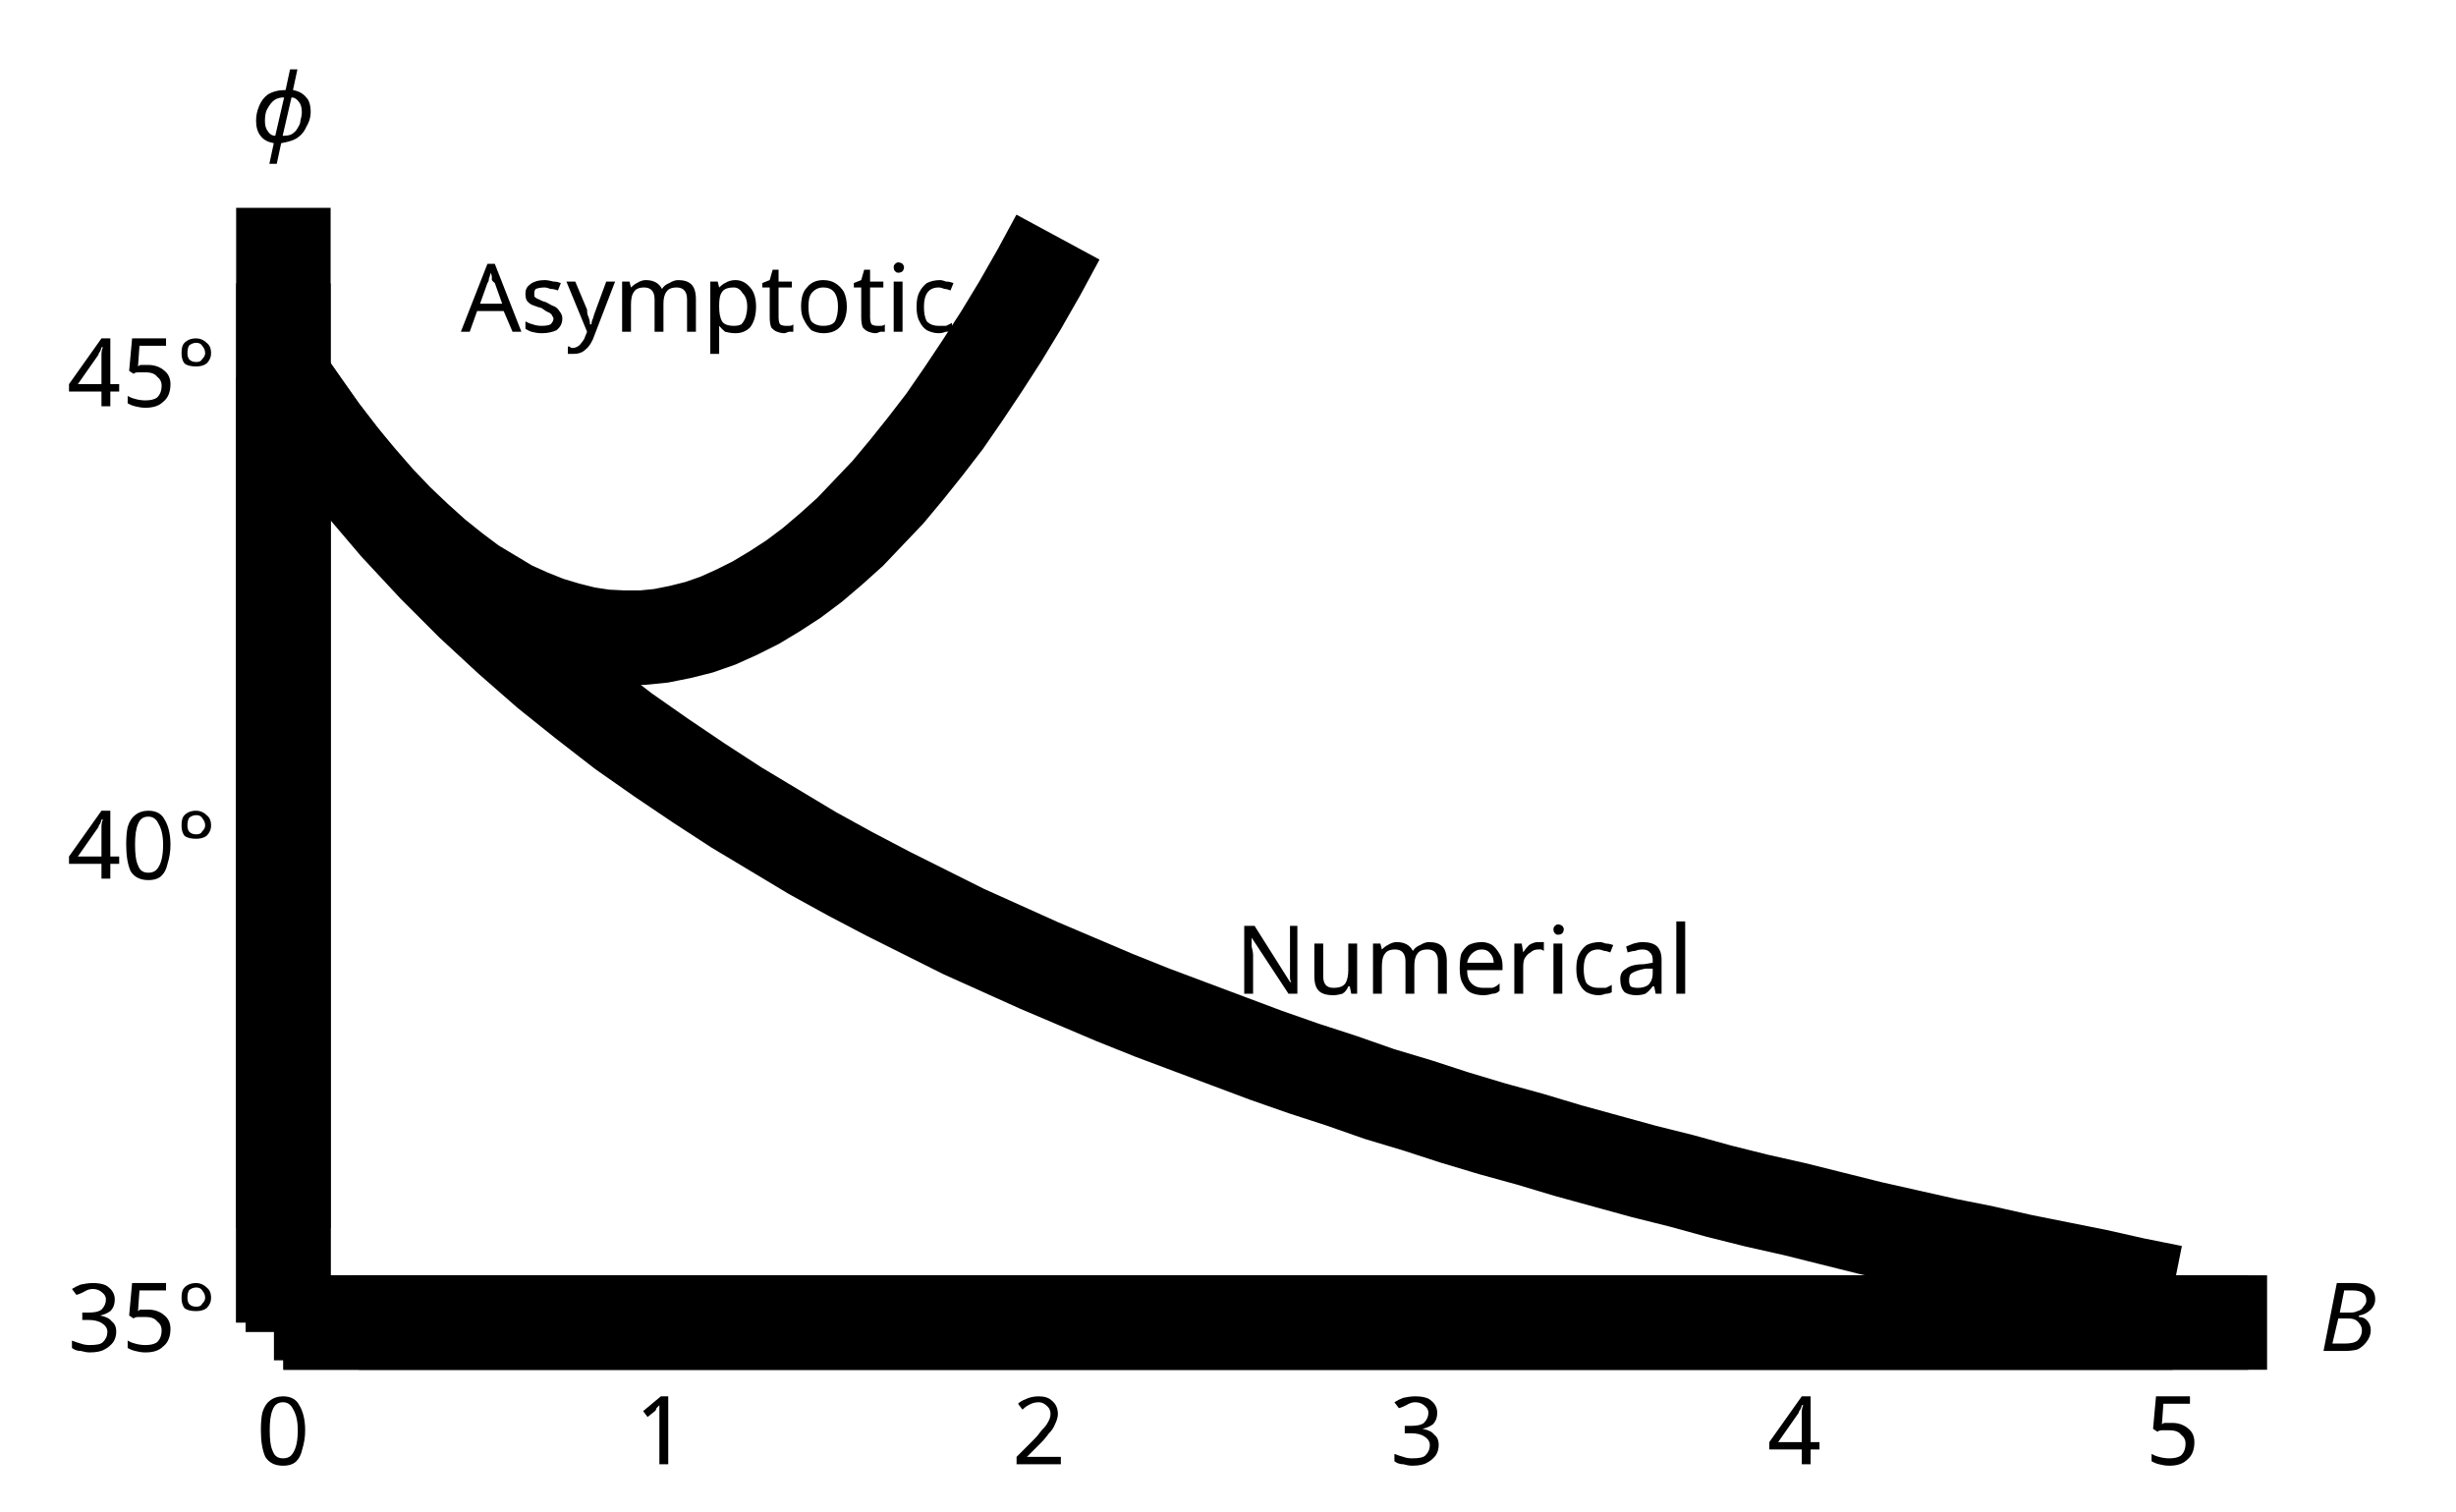
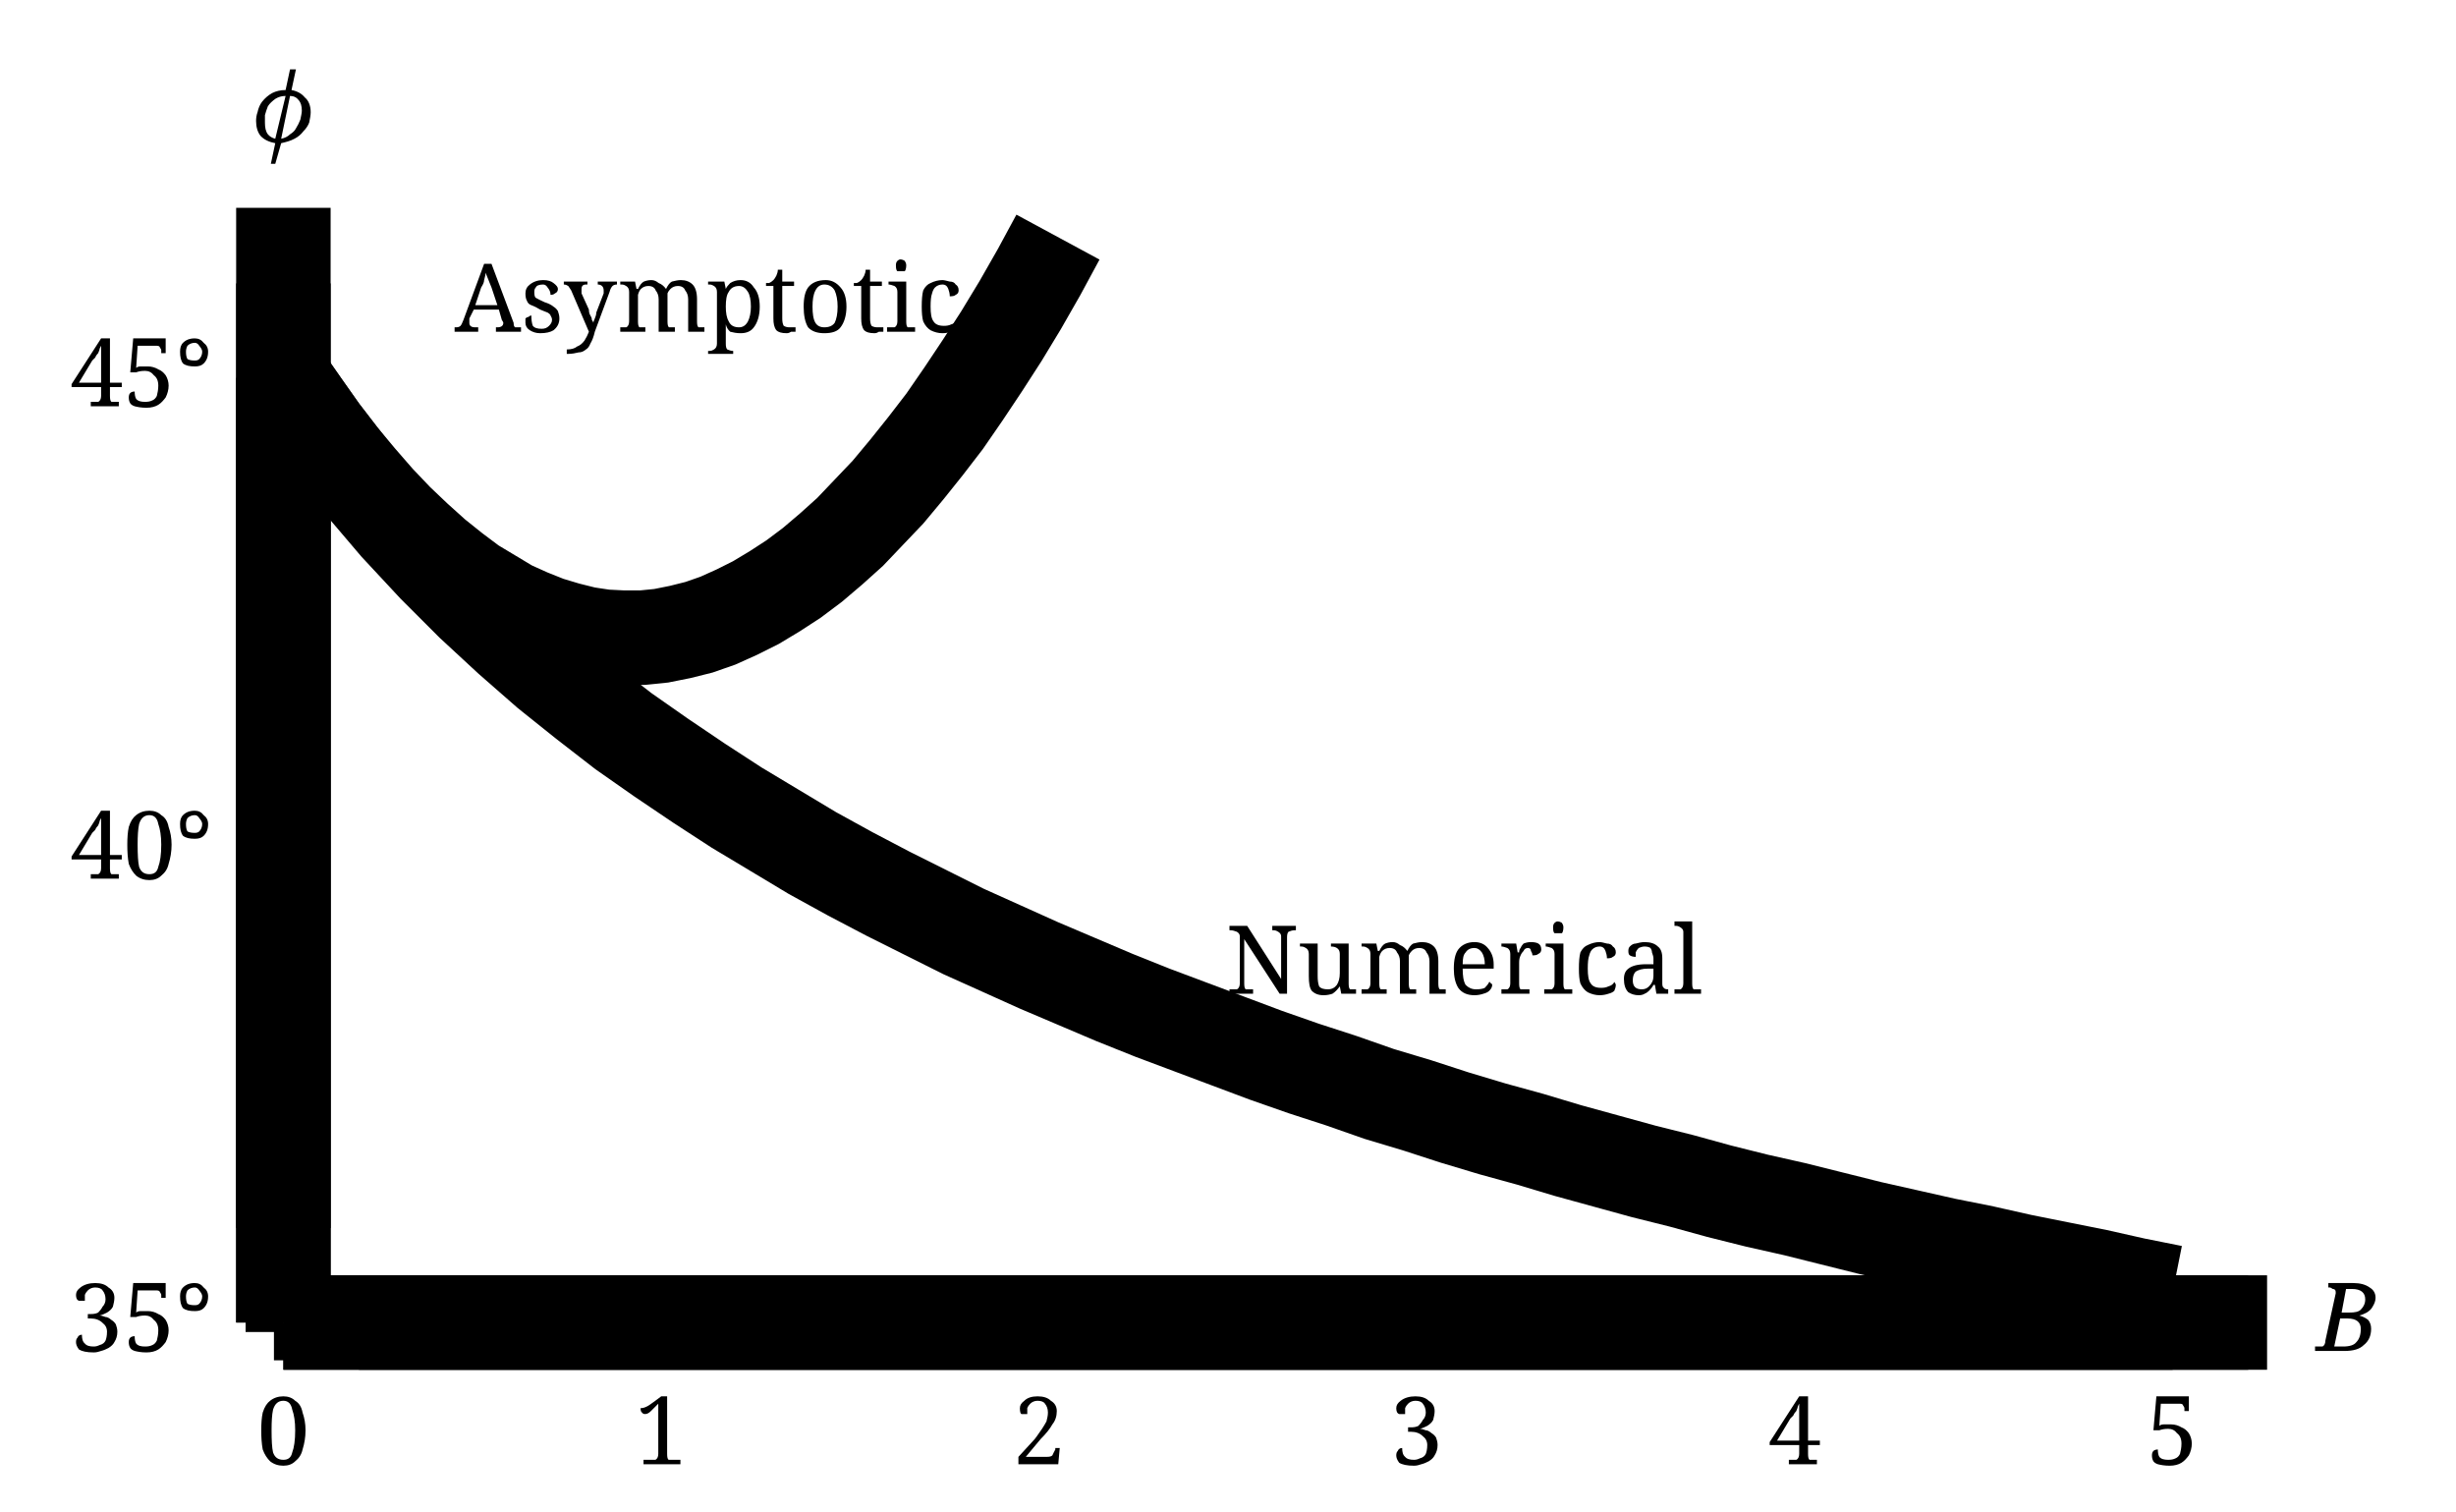
<svg xmlns="http://www.w3.org/2000/svg" viewBox="-3 -49 26 16">
  <style>
line, polyline {
  stroke: black;
  vector-effect: non-scaling-stroke;
}
polyline {
  fill: none;
}
text {
-   font-family: sans-serif;
+   font-family: serif;
  font-size: 1px;
  text-anchor: middle;
}
.italicised {
  font-style: italic;
}
</style>
  <defs>
    <marker id="x-tick-coarse" viewBox="-0.1 0 0.2 0.4" markerUnits="userSpaceOnUse" refX="0" refY="0" markerWidth="0.2" markerHeight="0.4">
      <line x1="0" y1="0" x2="0" y2="0.4" />
    </marker>
    <marker id="x-tick-fine" viewBox="-0.1 0 0.2 0.25" markerUnits="userSpaceOnUse" refX="0" refY="0" markerWidth="0.2" markerHeight="0.25">
      <line x1="0" y1="0" x2="0" y2="0.25" />
    </marker>
    <marker id="y-tick-coarse" viewBox="-0.4 -0.1 0.4 0.2" markerUnits="userSpaceOnUse" refX="0" refY="0" markerWidth="0.4" markerHeight="0.2">
      <line x1="-0.4" y1="0" x2="0" y2="0" />
    </marker>
    <marker id="y-tick-fine" viewBox="-0.25 -0.1 0.25 0.2" markerUnits="userSpaceOnUse" refX="0" refY="0" markerWidth="0.25" markerHeight="0.2">
      <line x1="-0.25" y1="0" x2="0" y2="0" />
    </marker>
  </defs>
  <line x1="0" y1="-35" x2="21" y2="-35" />
  <text x="21" y="-35" dx="0.85em" dy="0.3em" class="italicised">B</text>
  <polyline class="points" points="0,-35 4,-35 8,-35 12,-35 16,-35 20,-35" marker-start="url(#x-tick-coarse)" marker-mid="url(#x-tick-coarse)" marker-end="url(#x-tick-coarse)" />
  <text x="0" y="-35" dy="1.5em">0</text>
  <text x="4" y="-35" dy="1.5em">1</text>
  <text x="8" y="-35" dy="1.5em">2</text>
  <text x="12" y="-35" dy="1.5em">3</text>
  <text x="16" y="-35" dy="1.5em">4</text>
  <text x="20" y="-35" dy="1.5em">5</text>
  <polyline class="points" points="0.8,-35 1.6,-35 2.4,-35 3.2,-35 4.8,-35 5.6,-35 6.4,-35 7.2,-35 8.8,-35 9.6,-35 10.4,-35 11.2,-35 12.8,-35 13.6,-35 14.4,-35 15.2,-35 16.8,-35 17.6,-35 18.4,-35 19.2,-35 20.8,-35" marker-start="url(#x-tick-fine)" marker-mid="url(#x-tick-fine)" marker-end="url(#x-tick-fine)" />
  <line x1="0" y1="-35" x2="0" y2="-46.8" />
  <text x="0" y="-46.8" dy="-0.7em" class="italicised">ϕ</text>
  <polyline class="points" points="0,-35 0,-40 0,-45" marker-start="url(#y-tick-coarse)" marker-mid="url(#y-tick-coarse)" marker-end="url(#y-tick-coarse)" />
  <text x="0" y="-35" dx="-1.5em" dy="0.3em">35°</text>
  <text x="0" y="-40" dx="-1.5em" dy="0.3em">40°</text>
  <text x="0" y="-45" dx="-1.5em" dy="0.3em">45°</text>
  <polyline class="points" points="0,-36 0,-37 0,-38 0,-39 0,-41 0,-42 0,-43 0,-44 0,-46" marker-start="url(#y-tick-fine)" marker-mid="url(#y-tick-fine)" marker-end="url(#y-tick-fine)" />
  <polyline points=" 0,-45 0.4,-44.43 0.8,-43.91 1.2,-43.44 1.6,-43.01 2,-42.61 2.4,-42.24 2.8,-41.89 3.2,-41.57 3.6,-41.26 4,-40.98 4.4,-40.71 4.8,-40.45 5.2,-40.21 5.6,-39.97 6,-39.75 6.4,-39.54 6.8,-39.34 7.2,-39.14 7.6,-38.96 8,-38.78 8.4,-38.61 8.8,-38.44 9.2,-38.28 9.6,-38.13 10,-37.98 10.4,-37.83 10.8,-37.69 11.2,-37.56 11.6,-37.42 12,-37.3 12.4,-37.17 12.8,-37.05 13.2,-36.94 13.6,-36.82 14,-36.71 14.4,-36.6 14.8,-36.5 15.2,-36.39 15.6,-36.29 16,-36.2 16.4,-36.1 16.8,-36 17.2,-35.91 17.6,-35.82 18,-35.74 18.4,-35.65 18.8,-35.57 19.2,-35.49 19.6,-35.4 20,-35.32 " />
  <text x="10" y="-37.98" dx="2.5em" dy="-0.5em">Numerical</text>
  <polyline points=" 0,-45 0.2,-44.71 0.4,-44.43 0.6,-44.17 0.8,-43.93 1,-43.7 1.2,-43.49 1.4,-43.3 1.6,-43.12 1.8,-42.96 2,-42.81 2.2,-42.69 2.4,-42.57 2.6,-42.48 2.8,-42.4 3,-42.34 3.2,-42.29 3.4,-42.26 3.6,-42.25 3.8,-42.25 4,-42.27 4.2,-42.31 4.4,-42.36 4.6,-42.43 4.8,-42.52 5,-42.62 5.2,-42.74 5.4,-42.87 5.6,-43.02 5.8,-43.19 6,-43.37 6.2,-43.58 6.4,-43.79 6.6,-44.03 6.8,-44.28 7,-44.54 7.2,-44.83 7.4,-45.13 7.6,-45.44 7.8,-45.77 8,-46.12 8.2,-46.49 " />
  <text x="8.2" y="-46.49" dx="-3.7em" dy="1em">Asymptotic</text>
</svg>
